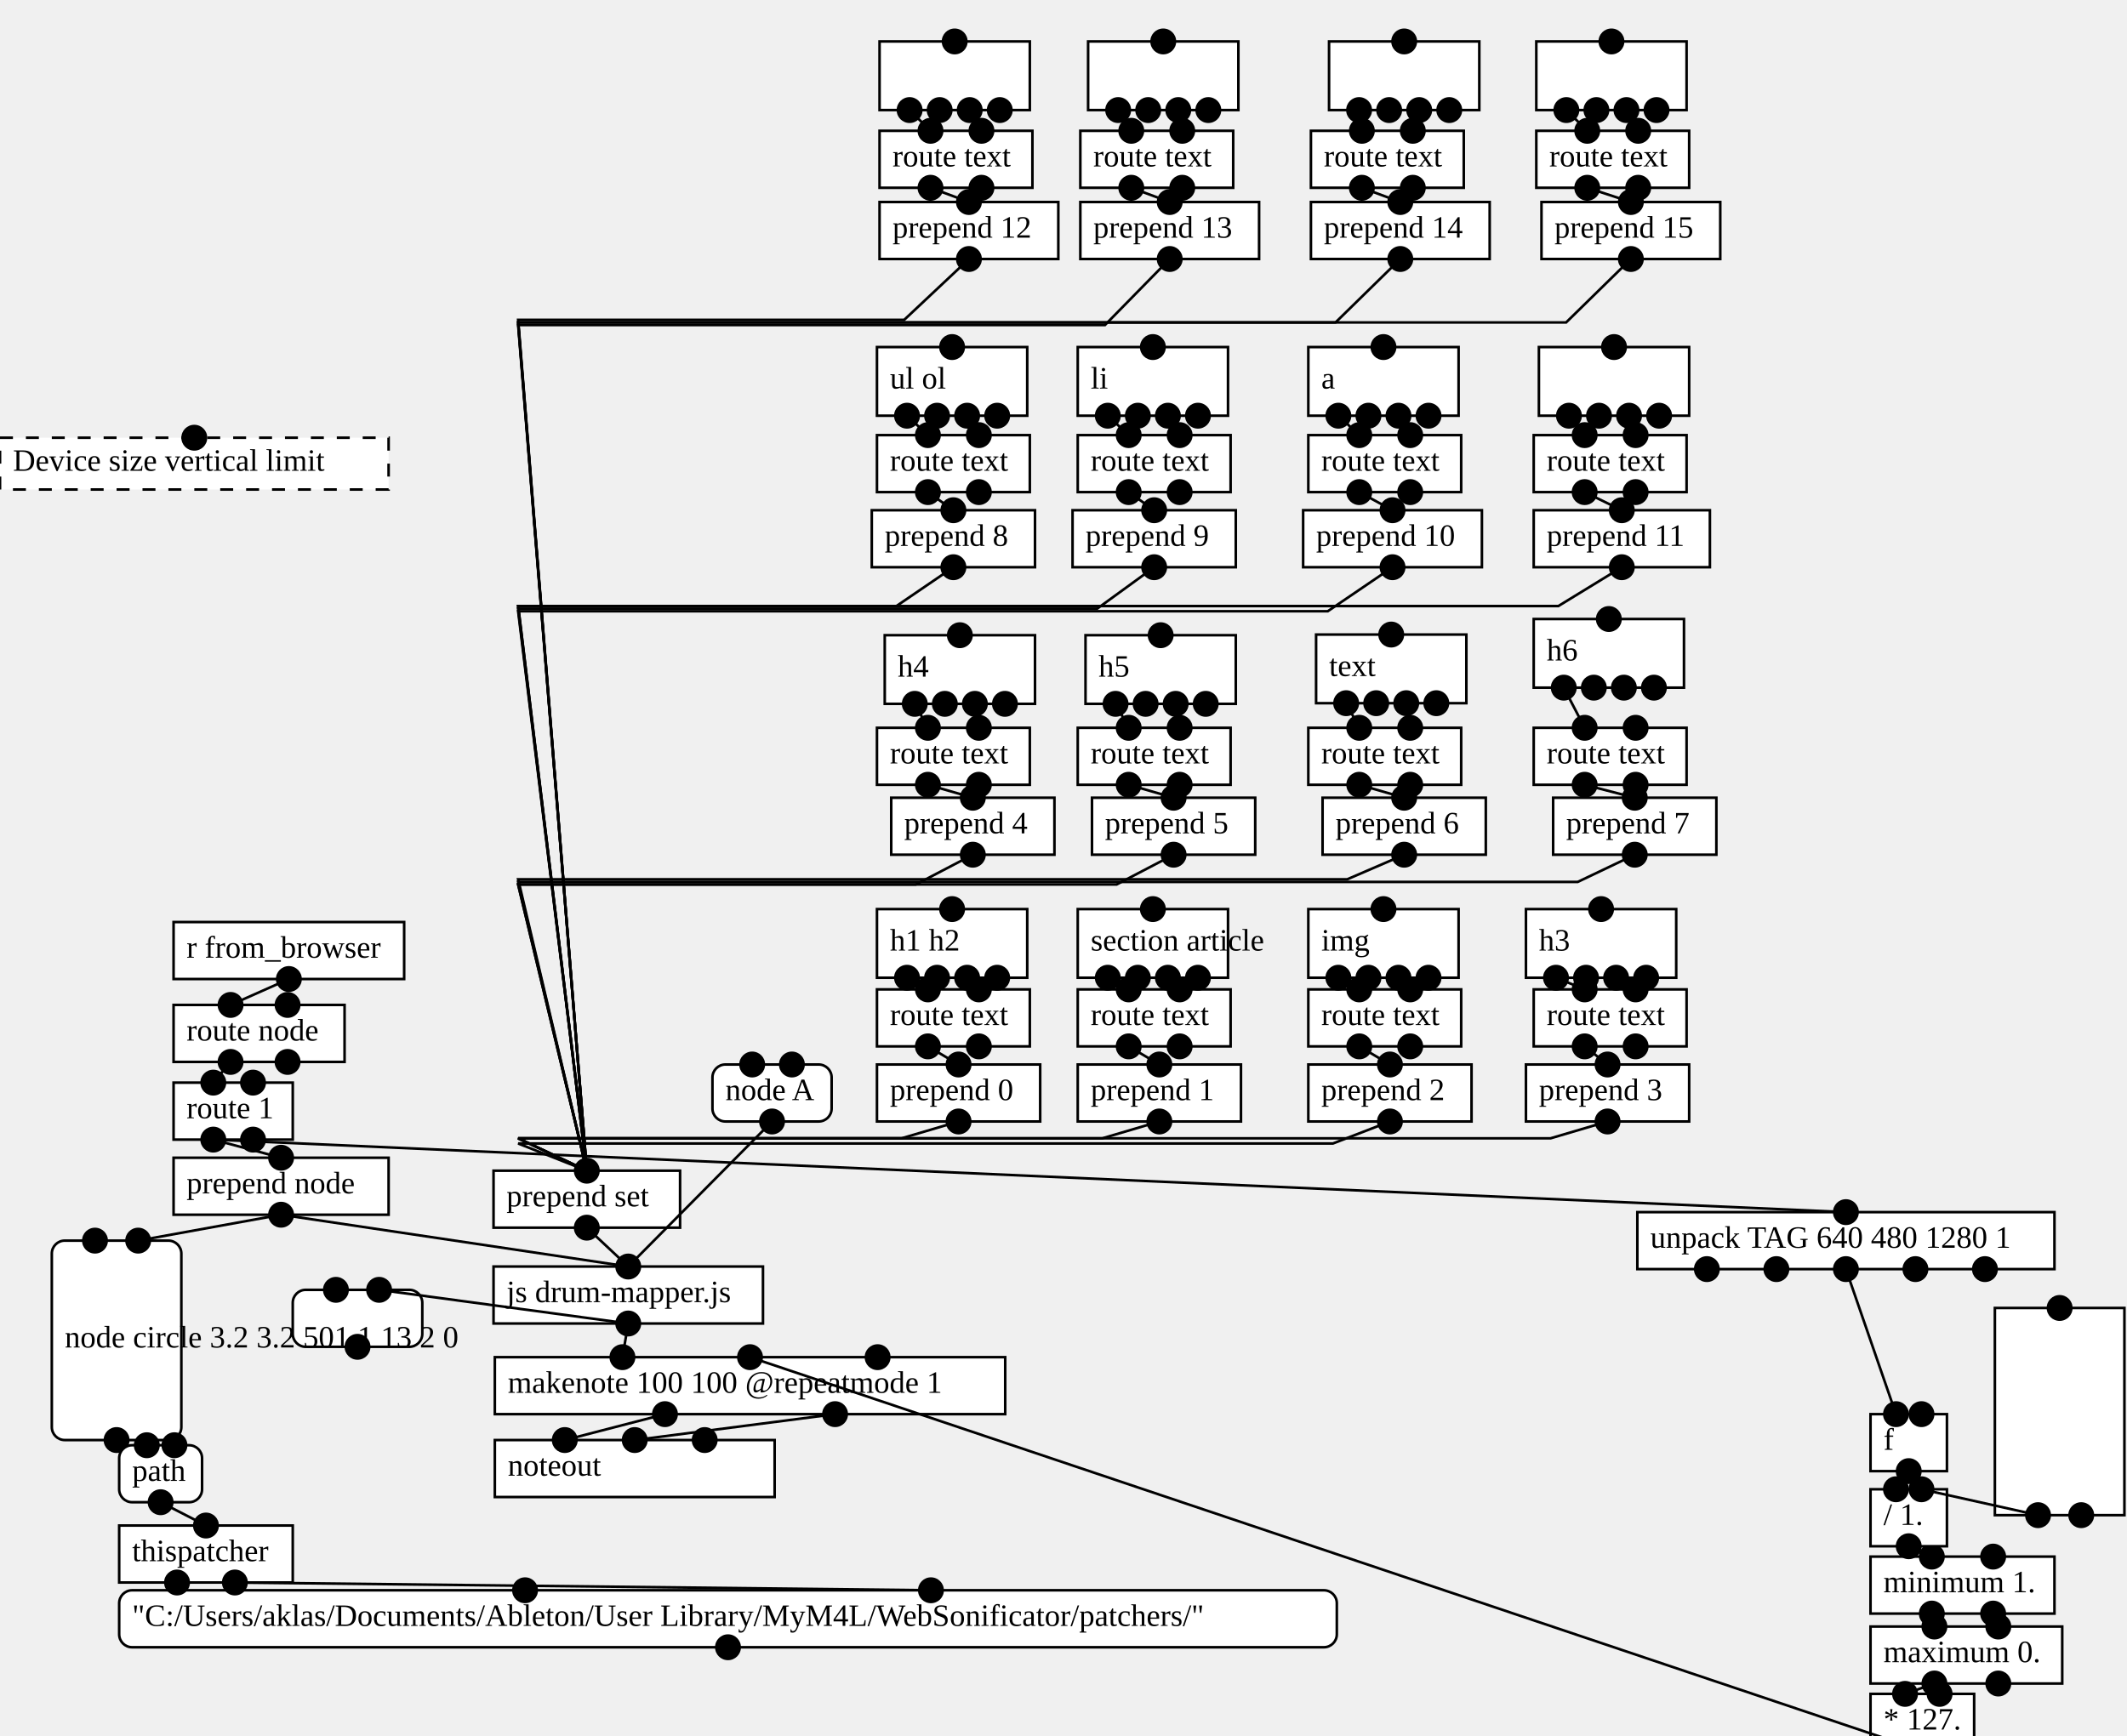
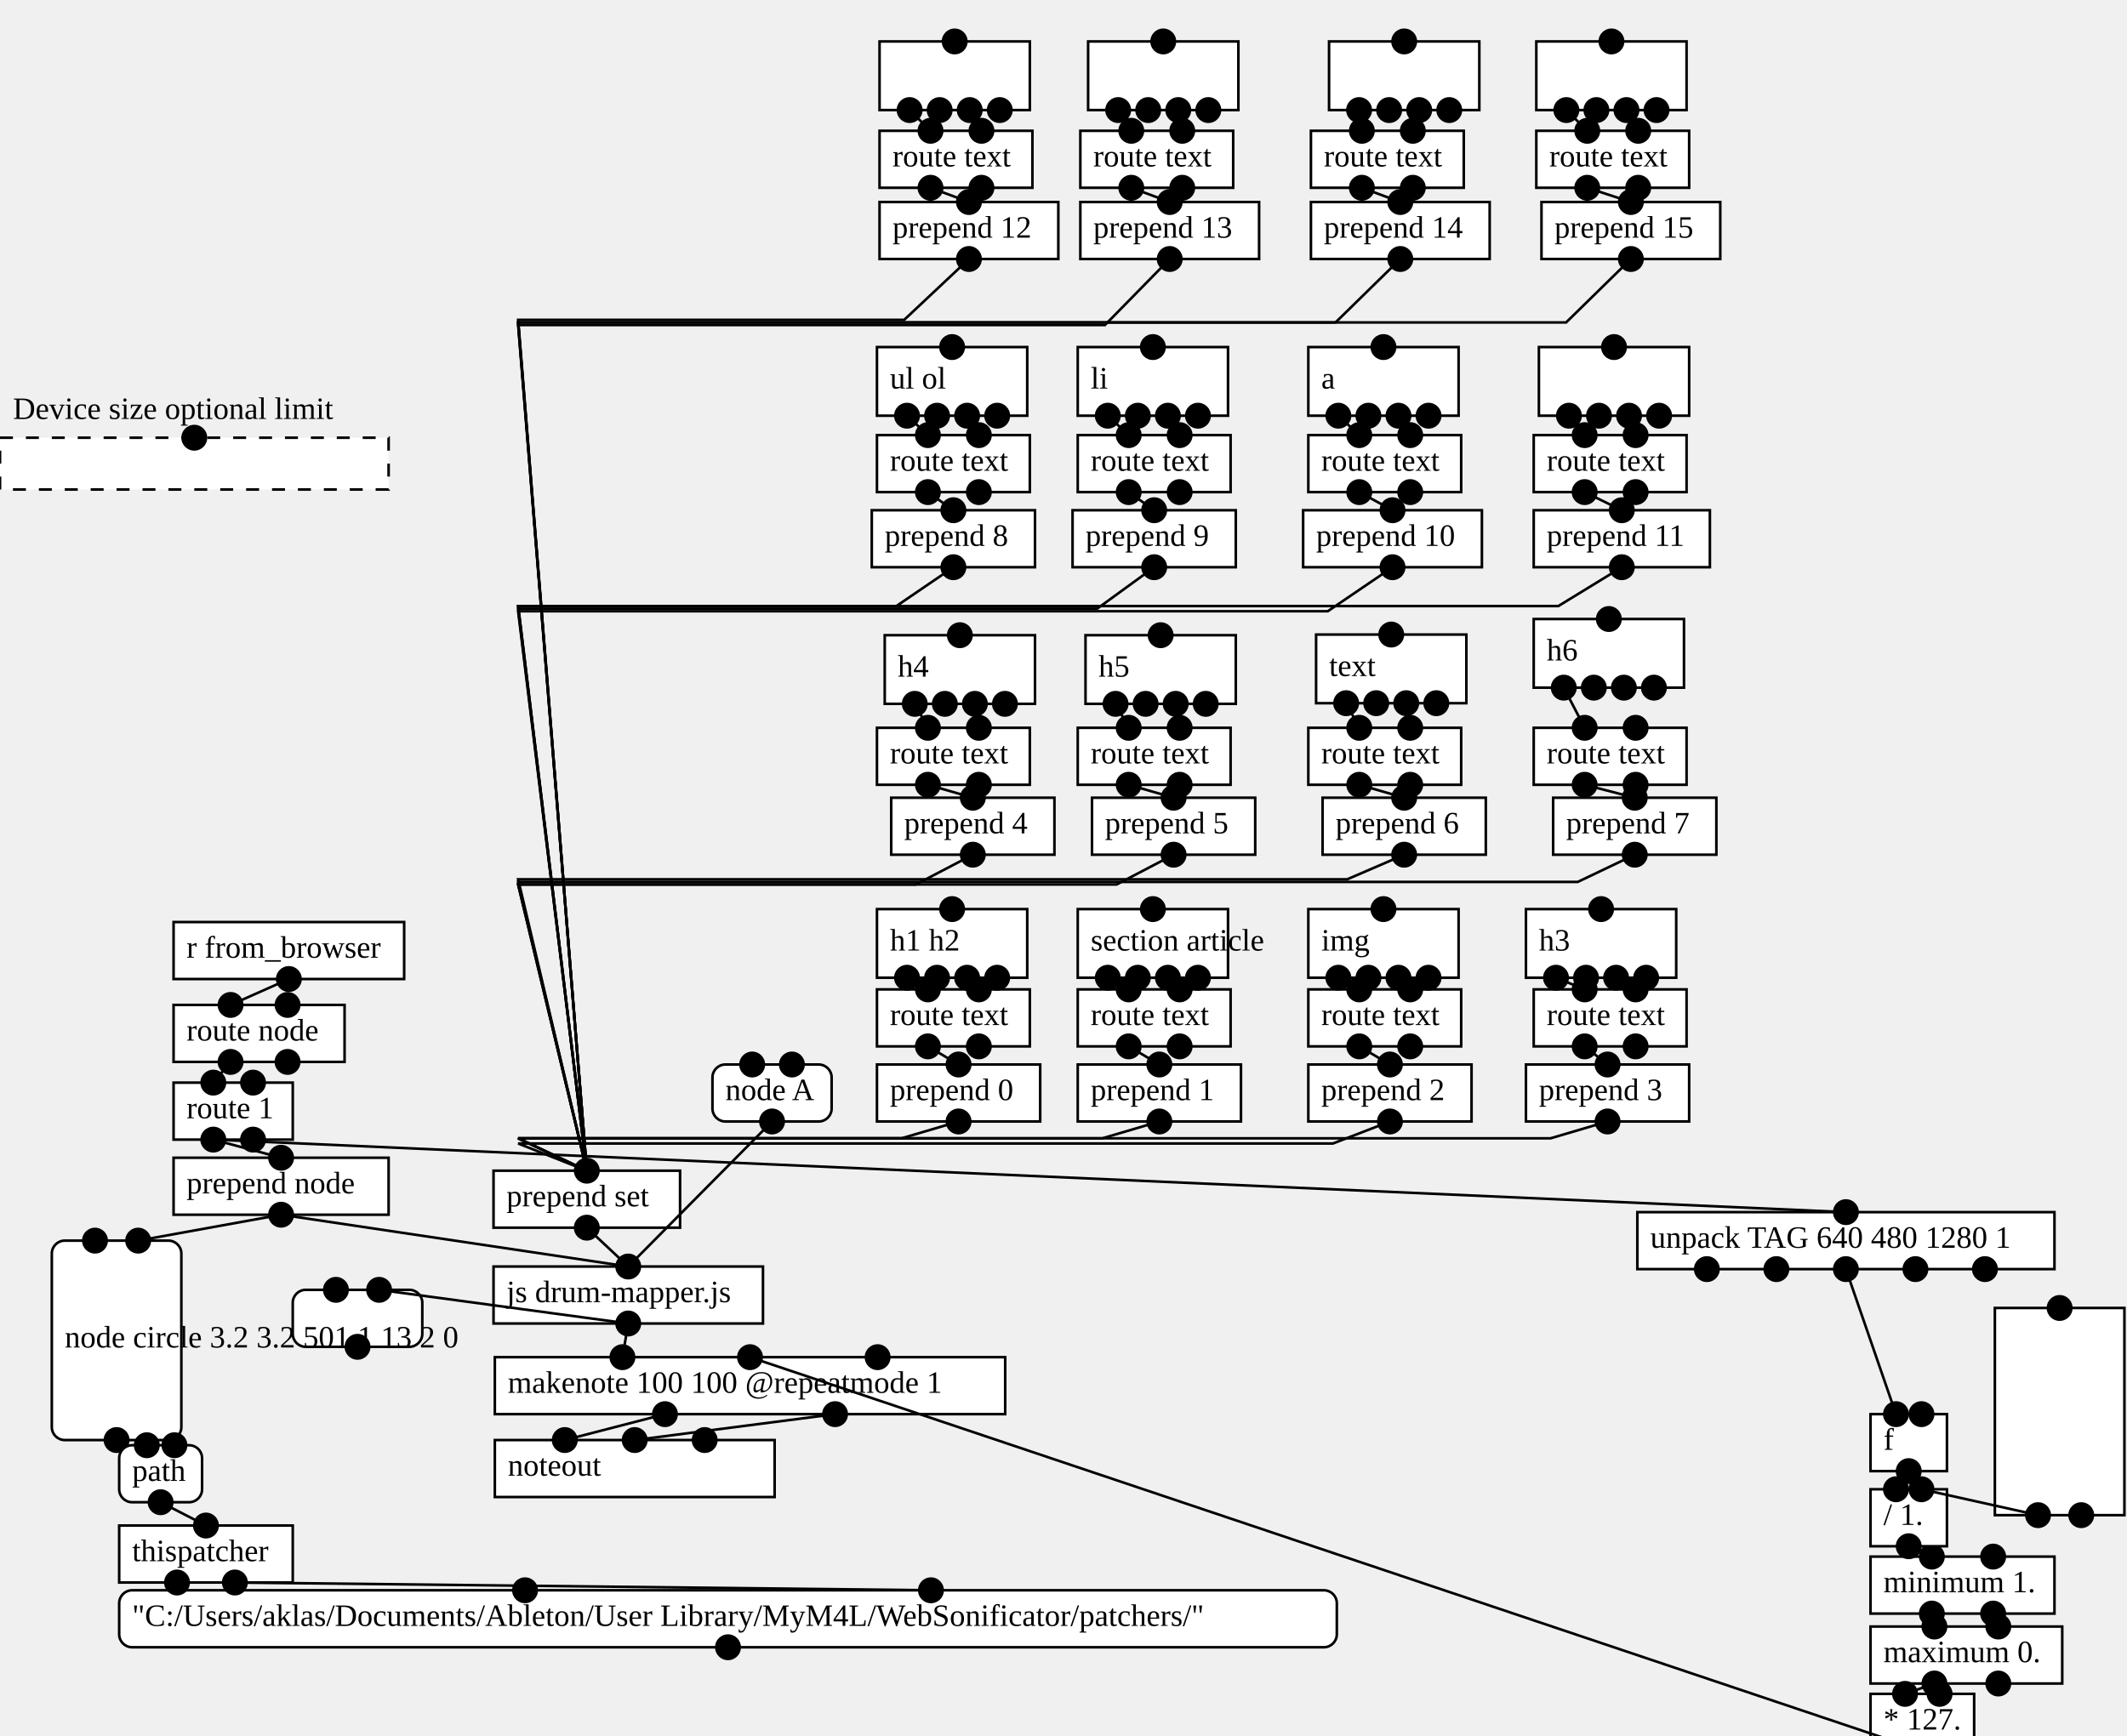
<svg>
  <line x1="632" y1="469" x2="793" y2="469" />
  <line x1="632" y1="489" x2="793" y2="489" />
  <rect x="632" y="468" width="161" height="22" fill="white" stroke="black" />
  <text x="637" y="479" dominant-baseline="middle">unpack TAG 640 480 1280 1</text>
  <circle cx="712.5" cy="468" r="5" fill="black" />
  <circle cx="658.833" cy="490" r="5" fill="black" />
  <circle cx="685.667" cy="490" r="5" fill="black" />
  <circle cx="712.5" cy="490" r="5" fill="black" />
  <circle cx="739.333" cy="490" r="5" fill="black" />
  <circle cx="766.167" cy="490" r="5" fill="black" />
  <line x1="722" y1="602" x2="793" y2="602" />
  <line x1="722" y1="622" x2="793" y2="622" />
  <rect x="722" y="601" width="71" height="22" fill="white" stroke="black" />
  <text x="727" y="612" dominant-baseline="middle">minimum 1.</text>
  <circle cx="745.667" cy="601" r="5" fill="black" />
  <circle cx="769.333" cy="601" r="5" fill="black" />
  <circle cx="745.667" cy="623" r="5" fill="black" />
  <circle cx="769.333" cy="623" r="5" fill="black" />
  <line x1="722" y1="576" x2="751.5" y2="576" />
  <line x1="722" y1="596" x2="751.5" y2="596" />
  <rect x="722" y="575" width="29.5" height="22" fill="white" stroke="black" />
  <text x="727" y="586" dominant-baseline="middle">/ 1.</text>
  <circle cx="731.833" cy="575" r="5" fill="black" />
  <circle cx="741.667" cy="575" r="5" fill="black" />
  <circle cx="736.75" cy="597" r="5" fill="black" />
  <line x1="722" y1="629" x2="796" y2="629" />
  <line x1="722" y1="649" x2="796" y2="649" />
  <rect x="722" y="628" width="74" height="22" fill="white" stroke="black" />
  <text x="727" y="639" dominant-baseline="middle">maximum 0.</text>
  <circle cx="746.667" cy="628" r="5" fill="black" />
  <circle cx="771.333" cy="628" r="5" fill="black" />
  <circle cx="746.667" cy="650" r="5" fill="black" />
  <circle cx="771.333" cy="650" r="5" fill="black" />
  <line x1="722" y1="547" x2="751.5" y2="547" />
  <line x1="722" y1="567" x2="751.5" y2="567" />
  <rect x="722" y="546" width="29.5" height="22" fill="white" stroke="black" />
  <text x="727" y="557" dominant-baseline="middle">f</text>
  <circle cx="731.833" cy="546" r="5" fill="black" />
  <circle cx="741.667" cy="546" r="5" fill="black" />
  <circle cx="736.75" cy="568" r="5" fill="black" />
  <line x1="722" y1="655" x2="762" y2="655" />
  <line x1="722" y1="675" x2="762" y2="675" />
  <rect x="722" y="654" width="40" height="22" fill="white" stroke="black" />
  <text x="727" y="665" dominant-baseline="middle">* 127.</text>
  <circle cx="735.333" cy="654" r="5" fill="black" />
  <circle cx="748.667" cy="654" r="5" fill="black" />
  <circle cx="742" cy="676" r="5" fill="black" />
  <line x1="770" y1="506" x2="820" y2="506" />
  <line x1="770" y1="584" x2="820" y2="584" />
  <rect x="770" y="505" width="50" height="80" fill="white" stroke="black" />
  <circle cx="795" cy="505" r="5" fill="black" />
  <circle cx="786.667" cy="585" r="5" fill="black" />
  <circle cx="803.333" cy="585" r="5" fill="black" />
  <line x1="191" y1="525" x2="388" y2="525" />
  <line x1="191" y1="545" x2="388" y2="545" />
  <rect x="191" y="524" width="197" height="22" fill="white" stroke="black" />
  <text x="196" y="535" dominant-baseline="middle">makenote 100 100 @repeatmode 1</text>
  <circle cx="240.25" cy="524" r="5" fill="black" />
  <circle cx="289.5" cy="524" r="5" fill="black" />
  <circle cx="338.75" cy="524" r="5" fill="black" />
  <circle cx="256.667" cy="546" r="5" fill="black" />
  <circle cx="322.333" cy="546" r="5" fill="black" />
  <rect x="113" y="498" width="50" height="22" fill="white" stroke="black" rx="5" ry="5" />
  <circle cx="129.667" cy="498" r="5" fill="black" />
  <circle cx="146.333" cy="498" r="5" fill="black" />
  <circle cx="138" cy="520" r="5" fill="black" />
  <rect x="20" y="479" width="50" height="77" fill="white" stroke="black" rx="5" ry="5" />
  <text x="25" y="517.5" dominant-baseline="middle">node circle 3.2 3.2 501 1 13 2 0</text>
  <circle cx="36.667" cy="479" r="5" fill="black" />
  <circle cx="53.333" cy="479" r="5" fill="black" />
  <circle cx="45" cy="556" r="5" fill="black" />
  <line x1="67" y1="448" x2="150" y2="448" />
  <line x1="67" y1="468" x2="150" y2="468" />
  <rect x="67" y="447" width="83" height="22" fill="white" stroke="black" />
  <text x="72" y="458" dominant-baseline="middle">prepend node</text>
  <circle cx="108.5" cy="447" r="5" fill="black" />
  <circle cx="108.5" cy="469" r="5" fill="black" />
  <rect x="275" y="411" width="46" height="22" fill="white" stroke="black" rx="5" ry="5" />
  <text x="280" y="422" dominant-baseline="middle">node A</text>
  <circle cx="290.333" cy="411" r="5" fill="black" />
  <circle cx="305.667" cy="411" r="5" fill="black" />
  <circle cx="298" cy="433" r="5" fill="black" />
  <line x1="592" y1="383" x2="651" y2="383" />
  <line x1="592" y1="403" x2="651" y2="403" />
  <rect x="592" y="382" width="59" height="22" fill="white" stroke="black" />
  <text x="597" y="393" dominant-baseline="middle">route text</text>
  <circle cx="611.667" cy="382" r="5" fill="black" />
  <circle cx="631.333" cy="382" r="5" fill="black" />
  <circle cx="611.667" cy="404" r="5" fill="black" />
  <circle cx="631.333" cy="404" r="5" fill="black" />
  <line x1="505" y1="383" x2="564" y2="383" />
  <line x1="505" y1="403" x2="564" y2="403" />
  <rect x="505" y="382" width="59" height="22" fill="white" stroke="black" />
  <text x="510" y="393" dominant-baseline="middle">route text</text>
  <circle cx="524.667" cy="382" r="5" fill="black" />
  <circle cx="544.333" cy="382" r="5" fill="black" />
  <circle cx="524.667" cy="404" r="5" fill="black" />
  <circle cx="544.333" cy="404" r="5" fill="black" />
  <line x1="416" y1="383" x2="475" y2="383" />
  <line x1="416" y1="403" x2="475" y2="403" />
  <rect x="416" y="382" width="59" height="22" fill="white" stroke="black" />
  <text x="421" y="393" dominant-baseline="middle">route text</text>
  <circle cx="435.667" cy="382" r="5" fill="black" />
  <circle cx="455.333" cy="382" r="5" fill="black" />
  <circle cx="435.667" cy="404" r="5" fill="black" />
  <circle cx="455.333" cy="404" r="5" fill="black" />
  <line x1="338.5" y1="383" x2="397.5" y2="383" />
  <line x1="338.5" y1="403" x2="397.5" y2="403" />
  <rect x="338.5" y="382" width="59" height="22" fill="white" stroke="black" />
  <text x="343.5" y="393" dominant-baseline="middle">route text</text>
  <circle cx="358.167" cy="382" r="5" fill="black" />
  <circle cx="377.833" cy="382" r="5" fill="black" />
  <circle cx="358.167" cy="404" r="5" fill="black" />
  <circle cx="377.833" cy="404" r="5" fill="black" />
  <line x1="592" y1="282" x2="651" y2="282" />
  <line x1="592" y1="302" x2="651" y2="302" />
  <rect x="592" y="281" width="59" height="22" fill="white" stroke="black" />
  <text x="597" y="292" dominant-baseline="middle">route text</text>
  <circle cx="611.667" cy="281" r="5" fill="black" />
  <circle cx="631.333" cy="281" r="5" fill="black" />
  <circle cx="611.667" cy="303" r="5" fill="black" />
  <circle cx="631.333" cy="303" r="5" fill="black" />
  <line x1="505" y1="282" x2="564" y2="282" />
  <line x1="505" y1="302" x2="564" y2="302" />
  <rect x="505" y="281" width="59" height="22" fill="white" stroke="black" />
  <text x="510" y="292" dominant-baseline="middle">route text</text>
  <circle cx="524.667" cy="281" r="5" fill="black" />
  <circle cx="544.333" cy="281" r="5" fill="black" />
  <circle cx="524.667" cy="303" r="5" fill="black" />
  <circle cx="544.333" cy="303" r="5" fill="black" />
  <line x1="416" y1="282" x2="475" y2="282" />
  <line x1="416" y1="302" x2="475" y2="302" />
  <rect x="416" y="281" width="59" height="22" fill="white" stroke="black" />
  <text x="421" y="292" dominant-baseline="middle">route text</text>
  <circle cx="435.667" cy="281" r="5" fill="black" />
  <circle cx="455.333" cy="281" r="5" fill="black" />
  <circle cx="435.667" cy="303" r="5" fill="black" />
  <circle cx="455.333" cy="303" r="5" fill="black" />
  <line x1="338.5" y1="282" x2="397.5" y2="282" />
  <line x1="338.5" y1="302" x2="397.5" y2="302" />
  <rect x="338.5" y="281" width="59" height="22" fill="white" stroke="black" />
  <text x="343.5" y="292" dominant-baseline="middle">route text</text>
  <circle cx="358.167" cy="281" r="5" fill="black" />
  <circle cx="377.833" cy="281" r="5" fill="black" />
  <circle cx="358.167" cy="303" r="5" fill="black" />
  <circle cx="377.833" cy="303" r="5" fill="black" />
  <line x1="592" y1="169" x2="651" y2="169" />
  <line x1="592" y1="189" x2="651" y2="189" />
  <rect x="592" y="168" width="59" height="22" fill="white" stroke="black" />
  <text x="597" y="179" dominant-baseline="middle">route text</text>
  <circle cx="611.667" cy="168" r="5" fill="black" />
  <circle cx="631.333" cy="168" r="5" fill="black" />
  <circle cx="611.667" cy="190" r="5" fill="black" />
  <circle cx="631.333" cy="190" r="5" fill="black" />
  <line x1="505" y1="169" x2="564" y2="169" />
  <line x1="505" y1="189" x2="564" y2="189" />
  <rect x="505" y="168" width="59" height="22" fill="white" stroke="black" />
  <text x="510" y="179" dominant-baseline="middle">route text</text>
  <circle cx="524.667" cy="168" r="5" fill="black" />
  <circle cx="544.333" cy="168" r="5" fill="black" />
  <circle cx="524.667" cy="190" r="5" fill="black" />
  <circle cx="544.333" cy="190" r="5" fill="black" />
  <line x1="416" y1="169" x2="475" y2="169" />
  <line x1="416" y1="189" x2="475" y2="189" />
  <rect x="416" y="168" width="59" height="22" fill="white" stroke="black" />
  <text x="421" y="179" dominant-baseline="middle">route text</text>
  <circle cx="435.667" cy="168" r="5" fill="black" />
  <circle cx="455.333" cy="168" r="5" fill="black" />
  <circle cx="435.667" cy="190" r="5" fill="black" />
  <circle cx="455.333" cy="190" r="5" fill="black" />
  <line x1="338.5" y1="169" x2="397.5" y2="169" />
  <line x1="338.5" y1="189" x2="397.5" y2="189" />
  <rect x="338.5" y="168" width="59" height="22" fill="white" stroke="black" />
  <text x="343.5" y="179" dominant-baseline="middle">route text</text>
  <circle cx="358.167" cy="168" r="5" fill="black" />
  <circle cx="377.833" cy="168" r="5" fill="black" />
  <circle cx="358.167" cy="190" r="5" fill="black" />
  <circle cx="377.833" cy="190" r="5" fill="black" />
  <line x1="593" y1="51.5" x2="652" y2="51.5" />
  <line x1="593" y1="71.5" x2="652" y2="71.5" />
  <rect x="593" y="50.5" width="59" height="22" fill="white" stroke="black" />
  <text x="598" y="61.5" dominant-baseline="middle">route text</text>
  <circle cx="612.667" cy="50.5" r="5" fill="black" />
  <circle cx="632.333" cy="50.5" r="5" fill="black" />
  <circle cx="612.667" cy="72.5" r="5" fill="black" />
  <circle cx="632.333" cy="72.5" r="5" fill="black" />
  <line x1="506" y1="51.5" x2="565" y2="51.5" />
  <line x1="506" y1="71.5" x2="565" y2="71.5" />
  <rect x="506" y="50.5" width="59" height="22" fill="white" stroke="black" />
  <text x="511" y="61.5" dominant-baseline="middle">route text</text>
  <circle cx="525.667" cy="50.5" r="5" fill="black" />
  <circle cx="545.333" cy="50.5" r="5" fill="black" />
  <circle cx="525.667" cy="72.5" r="5" fill="black" />
  <circle cx="545.333" cy="72.5" r="5" fill="black" />
  <line x1="417" y1="51.5" x2="476" y2="51.5" />
  <line x1="417" y1="71.5" x2="476" y2="71.5" />
  <rect x="417" y="50.5" width="59" height="22" fill="white" stroke="black" />
  <text x="422" y="61.5" dominant-baseline="middle">route text</text>
  <circle cx="436.667" cy="50.5" r="5" fill="black" />
  <circle cx="456.333" cy="50.5" r="5" fill="black" />
  <circle cx="436.667" cy="72.5" r="5" fill="black" />
  <circle cx="456.333" cy="72.5" r="5" fill="black" />
  <line x1="339.5" y1="51.5" x2="398.5" y2="51.5" />
  <line x1="339.5" y1="71.5" x2="398.5" y2="71.5" />
  <rect x="339.5" y="50.5" width="59" height="22" fill="white" stroke="black" />
  <text x="344.5" y="61.5" dominant-baseline="middle">route text</text>
  <circle cx="359.167" cy="50.5" r="5" fill="black" />
  <circle cx="378.833" cy="50.5" r="5" fill="black" />
  <circle cx="359.167" cy="72.5" r="5" fill="black" />
  <circle cx="378.833" cy="72.5" r="5" fill="black" />
  <rect x="46" y="614" width="470" height="22" fill="white" stroke="black" rx="5" ry="5" />
  <text x="51" y="625" dominant-baseline="middle">"C:/Users/aklas/Documents/Ableton/User Library/MyM4L/WebSonificator/patchers/"</text>
  <circle cx="202.667" cy="614" r="5" fill="black" />
  <circle cx="359.333" cy="614" r="5" fill="black" />
  <circle cx="281" cy="636" r="5" fill="black" />
  <rect x="46" y="558" width="32" height="22" fill="white" stroke="black" rx="5" ry="5" />
  <text x="51" y="569" dominant-baseline="middle">path</text>
  <circle cx="56.667" cy="558" r="5" fill="black" />
  <circle cx="67.333" cy="558" r="5" fill="black" />
  <circle cx="62" cy="580" r="5" fill="black" />
  <line x1="46" y1="590" x2="113" y2="590" />
  <line x1="46" y1="610" x2="113" y2="610" />
  <rect x="46" y="589" width="67" height="22" fill="white" stroke="black" />
  <text x="51" y="600" dominant-baseline="middle">thispatcher</text>
  <circle cx="79.5" cy="589" r="5" fill="black" />
  <circle cx="68.333" cy="611" r="5" fill="black" />
  <circle cx="90.667" cy="611" r="5" fill="black" />
  <line x1="190.5" y1="490" x2="294.5" y2="490" />
  <line x1="190.5" y1="510" x2="294.5" y2="510" />
  <rect x="190.5" y="489" width="104" height="22" fill="white" stroke="black" />
  <text x="195.5" y="500" dominant-baseline="middle">js drum-mapper.js</text>
  <circle cx="242.5" cy="489" r="5" fill="black" />
  <circle cx="242.5" cy="511" r="5" fill="black" />
  <line x1="190.5" y1="453" x2="262.5" y2="453" />
  <line x1="190.5" y1="473" x2="262.5" y2="473" />
  <rect x="190.5" y="452" width="72" height="22" fill="white" stroke="black" />
  <text x="195.5" y="463" dominant-baseline="middle">prepend set</text>
  <circle cx="226.5" cy="452" r="5" fill="black" />
  <circle cx="226.5" cy="474" r="5" fill="black" />
  <line x1="595" y1="79" x2="664" y2="79" />
  <line x1="595" y1="99" x2="664" y2="99" />
  <rect x="595" y="78" width="69" height="22" fill="white" stroke="black" />
  <text x="600" y="89" dominant-baseline="middle">prepend 15</text>
  <circle cx="629.5" cy="78" r="5" fill="black" />
  <circle cx="629.5" cy="100" r="5" fill="black" />
  <line x1="506" y1="79" x2="575" y2="79" />
  <line x1="506" y1="99" x2="575" y2="99" />
  <rect x="506" y="78" width="69" height="22" fill="white" stroke="black" />
  <text x="511" y="89" dominant-baseline="middle">prepend 14</text>
  <circle cx="540.5" cy="78" r="5" fill="black" />
  <circle cx="540.5" cy="100" r="5" fill="black" />
  <line x1="417" y1="79" x2="486" y2="79" />
  <line x1="417" y1="99" x2="486" y2="99" />
  <rect x="417" y="78" width="69" height="22" fill="white" stroke="black" />
  <text x="422" y="89" dominant-baseline="middle">prepend 13</text>
  <circle cx="451.5" cy="78" r="5" fill="black" />
  <circle cx="451.5" cy="100" r="5" fill="black" />
  <line x1="339.5" y1="79" x2="408.5" y2="79" />
  <line x1="339.5" y1="99" x2="408.5" y2="99" />
  <rect x="339.5" y="78" width="69" height="22" fill="white" stroke="black" />
  <text x="344.5" y="89" dominant-baseline="middle">prepend 12</text>
  <circle cx="374" cy="78" r="5" fill="black" />
  <circle cx="374" cy="100" r="5" fill="black" />
  <line x1="592" y1="198" x2="660" y2="198" />
  <line x1="592" y1="218" x2="660" y2="218" />
  <rect x="592" y="197" width="68" height="22" fill="white" stroke="black" />
  <text x="597" y="208" dominant-baseline="middle">prepend 11</text>
  <circle cx="626" cy="197" r="5" fill="black" />
  <circle cx="626" cy="219" r="5" fill="black" />
  <line x1="503" y1="198" x2="572" y2="198" />
  <line x1="503" y1="218" x2="572" y2="218" />
  <rect x="503" y="197" width="69" height="22" fill="white" stroke="black" />
  <text x="508" y="208" dominant-baseline="middle">prepend 10</text>
  <circle cx="537.5" cy="197" r="5" fill="black" />
  <circle cx="537.5" cy="219" r="5" fill="black" />
  <line x1="414" y1="198" x2="477" y2="198" />
  <line x1="414" y1="218" x2="477" y2="218" />
  <rect x="414" y="197" width="63" height="22" fill="white" stroke="black" />
  <text x="419" y="208" dominant-baseline="middle">prepend 9</text>
  <circle cx="445.5" cy="197" r="5" fill="black" />
  <circle cx="445.5" cy="219" r="5" fill="black" />
  <line x1="336.5" y1="198" x2="399.5" y2="198" />
  <line x1="336.5" y1="218" x2="399.5" y2="218" />
  <rect x="336.5" y="197" width="63" height="22" fill="white" stroke="black" />
  <text x="341.5" y="208" dominant-baseline="middle">prepend 8</text>
  <circle cx="368" cy="197" r="5" fill="black" />
  <circle cx="368" cy="219" r="5" fill="black" />
  <line x1="599.5" y1="309" x2="662.5" y2="309" />
  <line x1="599.5" y1="329" x2="662.5" y2="329" />
  <rect x="599.5" y="308" width="63" height="22" fill="white" stroke="black" />
  <text x="604.5" y="319" dominant-baseline="middle">prepend 7</text>
  <circle cx="631" cy="308" r="5" fill="black" />
  <circle cx="631" cy="330" r="5" fill="black" />
  <line x1="510.5" y1="309" x2="573.5" y2="309" />
  <line x1="510.5" y1="329" x2="573.5" y2="329" />
  <rect x="510.5" y="308" width="63" height="22" fill="white" stroke="black" />
  <text x="515.5" y="319" dominant-baseline="middle">prepend 6</text>
  <circle cx="542" cy="308" r="5" fill="black" />
  <circle cx="542" cy="330" r="5" fill="black" />
  <line x1="421.5" y1="309" x2="484.5" y2="309" />
  <line x1="421.5" y1="329" x2="484.5" y2="329" />
  <rect x="421.5" y="308" width="63" height="22" fill="white" stroke="black" />
  <text x="426.5" y="319" dominant-baseline="middle">prepend 5</text>
  <circle cx="453" cy="308" r="5" fill="black" />
  <circle cx="453" cy="330" r="5" fill="black" />
  <line x1="344" y1="309" x2="407" y2="309" />
  <line x1="344" y1="329" x2="407" y2="329" />
  <rect x="344" y="308" width="63" height="22" fill="white" stroke="black" />
  <text x="349" y="319" dominant-baseline="middle">prepend 4</text>
  <circle cx="375.5" cy="308" r="5" fill="black" />
  <circle cx="375.5" cy="330" r="5" fill="black" />
  <line x1="589" y1="412" x2="652" y2="412" />
  <line x1="589" y1="432" x2="652" y2="432" />
  <rect x="589" y="411" width="63" height="22" fill="white" stroke="black" />
  <text x="594" y="422" dominant-baseline="middle">prepend 3</text>
  <circle cx="620.5" cy="411" r="5" fill="black" />
  <circle cx="620.5" cy="433" r="5" fill="black" />
  <line x1="505" y1="412" x2="568" y2="412" />
  <line x1="505" y1="432" x2="568" y2="432" />
  <rect x="505" y="411" width="63" height="22" fill="white" stroke="black" />
  <text x="510" y="422" dominant-baseline="middle">prepend 2</text>
  <circle cx="536.5" cy="411" r="5" fill="black" />
  <circle cx="536.5" cy="433" r="5" fill="black" />
  <line x1="416" y1="412" x2="479" y2="412" />
  <line x1="416" y1="432" x2="479" y2="432" />
  <rect x="416" y="411" width="63" height="22" fill="white" stroke="black" />
  <text x="421" y="422" dominant-baseline="middle">prepend 1</text>
  <circle cx="447.5" cy="411" r="5" fill="black" />
  <circle cx="447.5" cy="433" r="5" fill="black" />
  <line x1="338.5" y1="412" x2="401.5" y2="412" />
  <line x1="338.5" y1="432" x2="401.5" y2="432" />
  <rect x="338.5" y="411" width="63" height="22" fill="white" stroke="black" />
  <text x="343.5" y="422" dominant-baseline="middle">prepend 0</text>
  <circle cx="370" cy="411" r="5" fill="black" />
  <circle cx="370" cy="433" r="5" fill="black" />
  <line x1="593" y1="17" x2="651" y2="17" />
  <line x1="593" y1="41.5" x2="651" y2="41.5" />
  <rect x="593" y="16" width="58" height="26.5" fill="white" stroke="black" />
  <circle cx="622" cy="16" r="5" fill="black" />
  <circle cx="604.6" cy="42.5" r="5" fill="black" />
  <circle cx="616.2" cy="42.5" r="5" fill="black" />
  <circle cx="627.8" cy="42.5" r="5" fill="black" />
  <circle cx="639.4" cy="42.5" r="5" fill="black" />
  <line x1="513" y1="17" x2="571" y2="17" />
  <line x1="513" y1="41.5" x2="571" y2="41.5" />
  <rect x="513" y="16" width="58" height="26.5" fill="white" stroke="black" />
  <circle cx="542" cy="16" r="5" fill="black" />
  <circle cx="524.6" cy="42.5" r="5" fill="black" />
  <circle cx="536.2" cy="42.5" r="5" fill="black" />
  <circle cx="547.8" cy="42.5" r="5" fill="black" />
  <circle cx="559.4" cy="42.5" r="5" fill="black" />
  <line x1="420" y1="17" x2="478" y2="17" />
  <line x1="420" y1="41.5" x2="478" y2="41.5" />
  <rect x="420" y="16" width="58" height="26.5" fill="white" stroke="black" />
  <circle cx="449" cy="16" r="5" fill="black" />
  <circle cx="431.6" cy="42.5" r="5" fill="black" />
  <circle cx="443.2" cy="42.5" r="5" fill="black" />
  <circle cx="454.8" cy="42.5" r="5" fill="black" />
  <circle cx="466.4" cy="42.5" r="5" fill="black" />
  <line x1="339.5" y1="17" x2="397.5" y2="17" />
  <line x1="339.5" y1="41.5" x2="397.5" y2="41.5" />
  <rect x="339.5" y="16" width="58" height="26.5" fill="white" stroke="black" />
  <circle cx="368.5" cy="16" r="5" fill="black" />
  <circle cx="351.1" cy="42.5" r="5" fill="black" />
  <circle cx="362.7" cy="42.5" r="5" fill="black" />
  <circle cx="374.3" cy="42.5" r="5" fill="black" />
  <circle cx="385.9" cy="42.5" r="5" fill="black" />
  <line x1="594" y1="135" x2="652" y2="135" />
  <line x1="594" y1="159.5" x2="652" y2="159.5" />
  <rect x="594" y="134" width="58" height="26.5" fill="white" stroke="black" />
  <circle cx="623" cy="134" r="5" fill="black" />
  <circle cx="605.6" cy="160.5" r="5" fill="black" />
  <circle cx="617.2" cy="160.5" r="5" fill="black" />
  <circle cx="628.8" cy="160.5" r="5" fill="black" />
  <circle cx="640.4" cy="160.5" r="5" fill="black" />
  <line x1="505" y1="135" x2="563" y2="135" />
  <line x1="505" y1="159.5" x2="563" y2="159.5" />
  <rect x="505" y="134" width="58" height="26.5" fill="white" stroke="black" />
  <text x="510" y="147.25" dominant-baseline="middle">a</text>
  <circle cx="534" cy="134" r="5" fill="black" />
  <circle cx="516.6" cy="160.5" r="5" fill="black" />
  <circle cx="528.2" cy="160.5" r="5" fill="black" />
  <circle cx="539.8" cy="160.5" r="5" fill="black" />
  <circle cx="551.4" cy="160.5" r="5" fill="black" />
  <line x1="416" y1="135" x2="474" y2="135" />
  <line x1="416" y1="159.5" x2="474" y2="159.5" />
  <rect x="416" y="134" width="58" height="26.5" fill="white" stroke="black" />
  <text x="421" y="147.25" dominant-baseline="middle">li</text>
  <circle cx="445" cy="134" r="5" fill="black" />
  <circle cx="427.6" cy="160.5" r="5" fill="black" />
  <circle cx="439.2" cy="160.5" r="5" fill="black" />
  <circle cx="450.8" cy="160.5" r="5" fill="black" />
  <circle cx="462.4" cy="160.5" r="5" fill="black" />
  <line x1="338.5" y1="135" x2="396.5" y2="135" />
  <line x1="338.5" y1="159.5" x2="396.5" y2="159.5" />
  <rect x="338.5" y="134" width="58" height="26.5" fill="white" stroke="black" />
  <text x="343.5" y="147.25" dominant-baseline="middle">ul ol</text>
  <circle cx="367.5" cy="134" r="5" fill="black" />
  <circle cx="350.1" cy="160.5" r="5" fill="black" />
  <circle cx="361.7" cy="160.5" r="5" fill="black" />
  <circle cx="373.3" cy="160.5" r="5" fill="black" />
  <circle cx="384.9" cy="160.5" r="5" fill="black" />
  <line x1="592" y1="240" x2="650" y2="240" />
  <line x1="592" y1="264.5" x2="650" y2="264.5" />
  <rect x="592" y="239" width="58" height="26.5" fill="white" stroke="black" />
  <text x="597" y="252.25" dominant-baseline="middle">h6</text>
  <circle cx="621" cy="239" r="5" fill="black" />
  <circle cx="603.6" cy="265.5" r="5" fill="black" />
  <circle cx="615.2" cy="265.5" r="5" fill="black" />
  <circle cx="626.8" cy="265.5" r="5" fill="black" />
  <circle cx="638.4" cy="265.5" r="5" fill="black" />
  <line x1="508" y1="246" x2="566" y2="246" />
  <line x1="508" y1="270.5" x2="566" y2="270.5" />
  <rect x="508" y="245" width="58" height="26.5" fill="white" stroke="black" />
  <text x="513" y="258.25" dominant-baseline="middle">text</text>
  <circle cx="537" cy="245" r="5" fill="black" />
  <circle cx="519.6" cy="271.5" r="5" fill="black" />
  <circle cx="531.2" cy="271.5" r="5" fill="black" />
  <circle cx="542.8" cy="271.5" r="5" fill="black" />
  <circle cx="554.4" cy="271.5" r="5" fill="black" />
  <line x1="419" y1="246.25" x2="477" y2="246.25" />
  <line x1="419" y1="270.75" x2="477" y2="270.75" />
  <rect x="419" y="245.25" width="58" height="26.5" fill="white" stroke="black" />
  <text x="424" y="258.5" dominant-baseline="middle">h5</text>
  <circle cx="448" cy="245.25" r="5" fill="black" />
  <circle cx="430.6" cy="271.75" r="5" fill="black" />
  <circle cx="442.2" cy="271.75" r="5" fill="black" />
  <circle cx="453.8" cy="271.75" r="5" fill="black" />
  <circle cx="465.4" cy="271.75" r="5" fill="black" />
  <line x1="341.5" y1="246.25" x2="399.5" y2="246.25" />
  <line x1="341.5" y1="270.75" x2="399.5" y2="270.75" />
  <rect x="341.5" y="245.25" width="58" height="26.5" fill="white" stroke="black" />
  <text x="346.5" y="258.5" dominant-baseline="middle">h4</text>
  <circle cx="370.5" cy="245.25" r="5" fill="black" />
  <circle cx="353.1" cy="271.75" r="5" fill="black" />
  <circle cx="364.7" cy="271.75" r="5" fill="black" />
  <circle cx="376.3" cy="271.75" r="5" fill="black" />
  <circle cx="387.9" cy="271.75" r="5" fill="black" />
  <line x1="589" y1="352" x2="647" y2="352" />
  <line x1="589" y1="376.5" x2="647" y2="376.5" />
  <rect x="589" y="351" width="58" height="26.5" fill="white" stroke="black" />
  <text x="594" y="364.25" dominant-baseline="middle">h3</text>
  <circle cx="618" cy="351" r="5" fill="black" />
  <circle cx="600.6" cy="377.5" r="5" fill="black" />
  <circle cx="612.2" cy="377.5" r="5" fill="black" />
  <circle cx="623.8" cy="377.5" r="5" fill="black" />
  <circle cx="635.4" cy="377.5" r="5" fill="black" />
  <line x1="505" y1="352" x2="563" y2="352" />
  <line x1="505" y1="376.5" x2="563" y2="376.5" />
  <rect x="505" y="351" width="58" height="26.5" fill="white" stroke="black" />
  <text x="510" y="364.25" dominant-baseline="middle">img</text>
  <circle cx="534" cy="351" r="5" fill="black" />
  <circle cx="516.6" cy="377.5" r="5" fill="black" />
  <circle cx="528.2" cy="377.5" r="5" fill="black" />
  <circle cx="539.8" cy="377.5" r="5" fill="black" />
  <circle cx="551.4" cy="377.5" r="5" fill="black" />
  <line x1="416" y1="352" x2="474" y2="352" />
  <line x1="416" y1="376.5" x2="474" y2="376.5" />
  <rect x="416" y="351" width="58" height="26.5" fill="white" stroke="black" />
  <text x="421" y="364.25" dominant-baseline="middle">section article</text>
  <circle cx="445" cy="351" r="5" fill="black" />
  <circle cx="427.6" cy="377.5" r="5" fill="black" />
  <circle cx="439.2" cy="377.5" r="5" fill="black" />
  <circle cx="450.8" cy="377.5" r="5" fill="black" />
  <circle cx="462.4" cy="377.5" r="5" fill="black" />
  <line x1="338.5" y1="352" x2="396.5" y2="352" />
  <line x1="338.5" y1="376.5" x2="396.5" y2="376.5" />
  <rect x="338.5" y="351" width="58" height="26.5" fill="white" stroke="black" />
  <text x="343.5" y="364.25" dominant-baseline="middle">h1 h2</text>
  <circle cx="367.5" cy="351" r="5" fill="black" />
  <circle cx="350.1" cy="377.5" r="5" fill="black" />
  <circle cx="361.7" cy="377.5" r="5" fill="black" />
  <circle cx="373.3" cy="377.5" r="5" fill="black" />
  <circle cx="384.9" cy="377.5" r="5" fill="black" />
  <line x1="191" y1="557" x2="299" y2="557" />
  <line x1="191" y1="577" x2="299" y2="577" />
  <rect x="191" y="556" width="108" height="22" fill="white" stroke="black" />
  <text x="196" y="567" dominant-baseline="middle">noteout</text>
  <circle cx="218" cy="556" r="5" fill="black" />
  <circle cx="245" cy="556" r="5" fill="black" />
  <circle cx="272" cy="556" r="5" fill="black" />
  <line x1="67" y1="419" x2="113" y2="419" />
  <line x1="67" y1="439" x2="113" y2="439" />
  <rect x="67" y="418" width="46" height="22" fill="white" stroke="black" />
  <text x="72" y="429" dominant-baseline="middle">route 1</text>
  <circle cx="82.333" cy="418" r="5" fill="black" />
  <circle cx="97.667" cy="418" r="5" fill="black" />
  <circle cx="82.333" cy="440" r="5" fill="black" />
  <circle cx="97.667" cy="440" r="5" fill="black" />
  <line x1="67" y1="389" x2="133" y2="389" />
  <line x1="67" y1="409" x2="133" y2="409" />
  <rect x="67" y="388" width="66" height="22" fill="white" stroke="black" />
  <text x="72" y="399" dominant-baseline="middle">route node</text>
  <circle cx="89" cy="388" r="5" fill="black" />
  <circle cx="111" cy="388" r="5" fill="black" />
  <circle cx="89" cy="410" r="5" fill="black" />
  <circle cx="111" cy="410" r="5" fill="black" />
  <line x1="67" y1="357" x2="156" y2="357" />
  <line x1="67" y1="377" x2="156" y2="377" />
  <rect x="67" y="356" width="89" height="22" fill="white" stroke="black" />
  <text x="72" y="367" dominant-baseline="middle">r from_browser</text>
  <circle cx="111.5" cy="378" r="5" fill="black" />
  <rect x="0" y="169" width="150" height="20" fill="white" stroke="black" stroke-dasharray="5,5" />
-   <text x="5" y="179" dominant-baseline="middle">Device size vertical limit</text>
+   <text x="5" y="159" dominant-baseline="middle">Device size optional limit</text>
  <circle cx="75" cy="169" r="5" fill="black" />
  <path d="M745.667 623 L746.667 628" fill="none" stroke="black" />
  <path d="M742 676 L289.5 524" fill="none" stroke="black" />
  <path d="M430.6 271.75 L435.667 281" fill="none" stroke="black" />
  <path d="M353.1 271.75 L358.167 281" fill="none" stroke="black" />
  <path d="M605.6 160.5 L611.667 168" fill="none" stroke="black" />
  <path d="M516.6 160.5 L524.667 168" fill="none" stroke="black" />
  <path d="M427.6 160.5 L435.667 168" fill="none" stroke="black" />
  <path d="M350.1 160.5 L358.167 168" fill="none" stroke="black" />
  <path d="M604.6 42.5 L612.667 50.5" fill="none" stroke="black" />
  <path d="M524.6 42.5 L525.667 50.5" fill="none" stroke="black" />
  <path d="M431.6 42.5 L436.667 50.5" fill="none" stroke="black" />
  <path d="M351.1 42.5 L359.167 50.5" fill="none" stroke="black" />
  <path d="M786.667 585 L741.667 575" fill="none" stroke="black" />
  <path d="M322.333 546 L245 556" fill="none" stroke="black" />
  <path d="M256.667 546 L218 556" fill="none" stroke="black" />
  <path d="M536.5 433 L514.5 441.5 L200 441.5 L226.5 452" fill="none" stroke="black" />
  <path d="M620.5 433 L598.5 439.5 L200 439.5 L226.5 452" fill="none" stroke="black" />
  <path d="M631 330 L609 340.5 L200 340.5 L226.5 452" fill="none" stroke="black" />
  <path d="M542 330 L520 339.5 L200 339.5 L226.5 452" fill="none" stroke="black" />
  <path d="M453 330 L431 341.5 L200 341.5 L226.5 452" fill="none" stroke="black" />
  <path d="M375.5 330 L353.5 341.5 L200 341.5 L226.5 452" fill="none" stroke="black" />
  <path d="M626 219 L601.5 234 L200 234 L226.5 452" fill="none" stroke="black" />
  <path d="M111.5 378 L89 388" fill="none" stroke="black" />
  <path d="M537.5 219 L512.5 236 L200 236 L226.5 452" fill="none" stroke="black" />
  <path d="M445.5 219 L423.5 235 L200 235 L226.5 452" fill="none" stroke="black" />
  <path d="M368 219 L346 234 L200 234 L226.5 452" fill="none" stroke="black" />
  <path d="M629.5 100 L604.5 124.5 L200 124.5 L226.5 452" fill="none" stroke="black" />
  <path d="M540.5 100 L515.5 124.5 L200 124.5 L226.5 452" fill="none" stroke="black" />
  <path d="M451.5 100 L426.5 125.5 L200 125.5 L226.5 452" fill="none" stroke="black" />
  <path d="M374 100 L349 123.5 L200 123.5 L226.5 452" fill="none" stroke="black" />
  <path d="M226.5 474 L242.5 489" fill="none" stroke="black" />
  <path d="M90.667 611 L359.333 614" fill="none" stroke="black" />
  <path d="M712.5 490 L731.833 546" fill="none" stroke="black" />
  <path d="M242.5 511 L240.25 524" fill="none" stroke="black" />
  <path d="M242.5 511 L146.333 498" fill="none" stroke="black" />
  <path d="M746.667 650 L735.333 654" fill="none" stroke="black" />
  <path d="M736.75 597 L745.667 601" fill="none" stroke="black" />
  <path d="M736.75 568 L731.833 575" fill="none" stroke="black" />
  <path d="M62 580 L79.5 589" fill="none" stroke="black" />
  <path d="M359.167 72.5 L374 78" fill="none" stroke="black" />
  <path d="M436.667 72.5 L451.5 78" fill="none" stroke="black" />
  <path d="M525.667 72.5 L540.5 78" fill="none" stroke="black" />
  <path d="M612.667 72.5 L629.5 78" fill="none" stroke="black" />
  <path d="M370 433 L348 439.5 L200 439.5 L226.5 452" fill="none" stroke="black" />
  <path d="M350.1 377.5 L358.167 382" fill="none" stroke="black" />
  <path d="M611.667 190 L626 197" fill="none" stroke="black" />
  <path d="M524.667 190 L537.5 197" fill="none" stroke="black" />
  <path d="M89 410 L82.333 418" fill="none" stroke="black" />
  <path d="M435.667 190 L445.5 197" fill="none" stroke="black" />
  <path d="M358.167 190 L368 197" fill="none" stroke="black" />
  <path d="M611.667 303 L631 308" fill="none" stroke="black" />
  <path d="M524.667 303 L542 308" fill="none" stroke="black" />
  <path d="M435.667 303 L453 308" fill="none" stroke="black" />
  <path d="M358.167 303 L375.5 308" fill="none" stroke="black" />
  <path d="M611.667 404 L620.5 411" fill="none" stroke="black" />
  <path d="M524.667 404 L536.5 411" fill="none" stroke="black" />
  <path d="M435.667 404 L447.5 411" fill="none" stroke="black" />
  <path d="M358.167 404 L370 411" fill="none" stroke="black" />
  <path d="M447.5 433 L425.5 439.5 L200 439.5 L226.5 452" fill="none" stroke="black" />
  <path d="M298 433 L242.5 489" fill="none" stroke="black" />
  <path d="M108.5 469 L242.5 489" fill="none" stroke="black" />
  <path d="M108.5 469 L53.333 479" fill="none" stroke="black" />
  <path d="M82.333 440 L712.5 468" fill="none" stroke="black" />
  <path d="M82.333 440 L108.5 447" fill="none" stroke="black" />
  <path d="M427.6 377.5 L435.667 382" fill="none" stroke="black" />
  <path d="M516.6 377.5 L524.667 382" fill="none" stroke="black" />
  <path d="M600.6 377.5 L611.667 382" fill="none" stroke="black" />
  <path d="M603.6 265.5 L611.667 281" fill="none" stroke="black" />
  <path d="M519.6 271.5 L524.667 281" fill="none" stroke="black" />
</svg>
